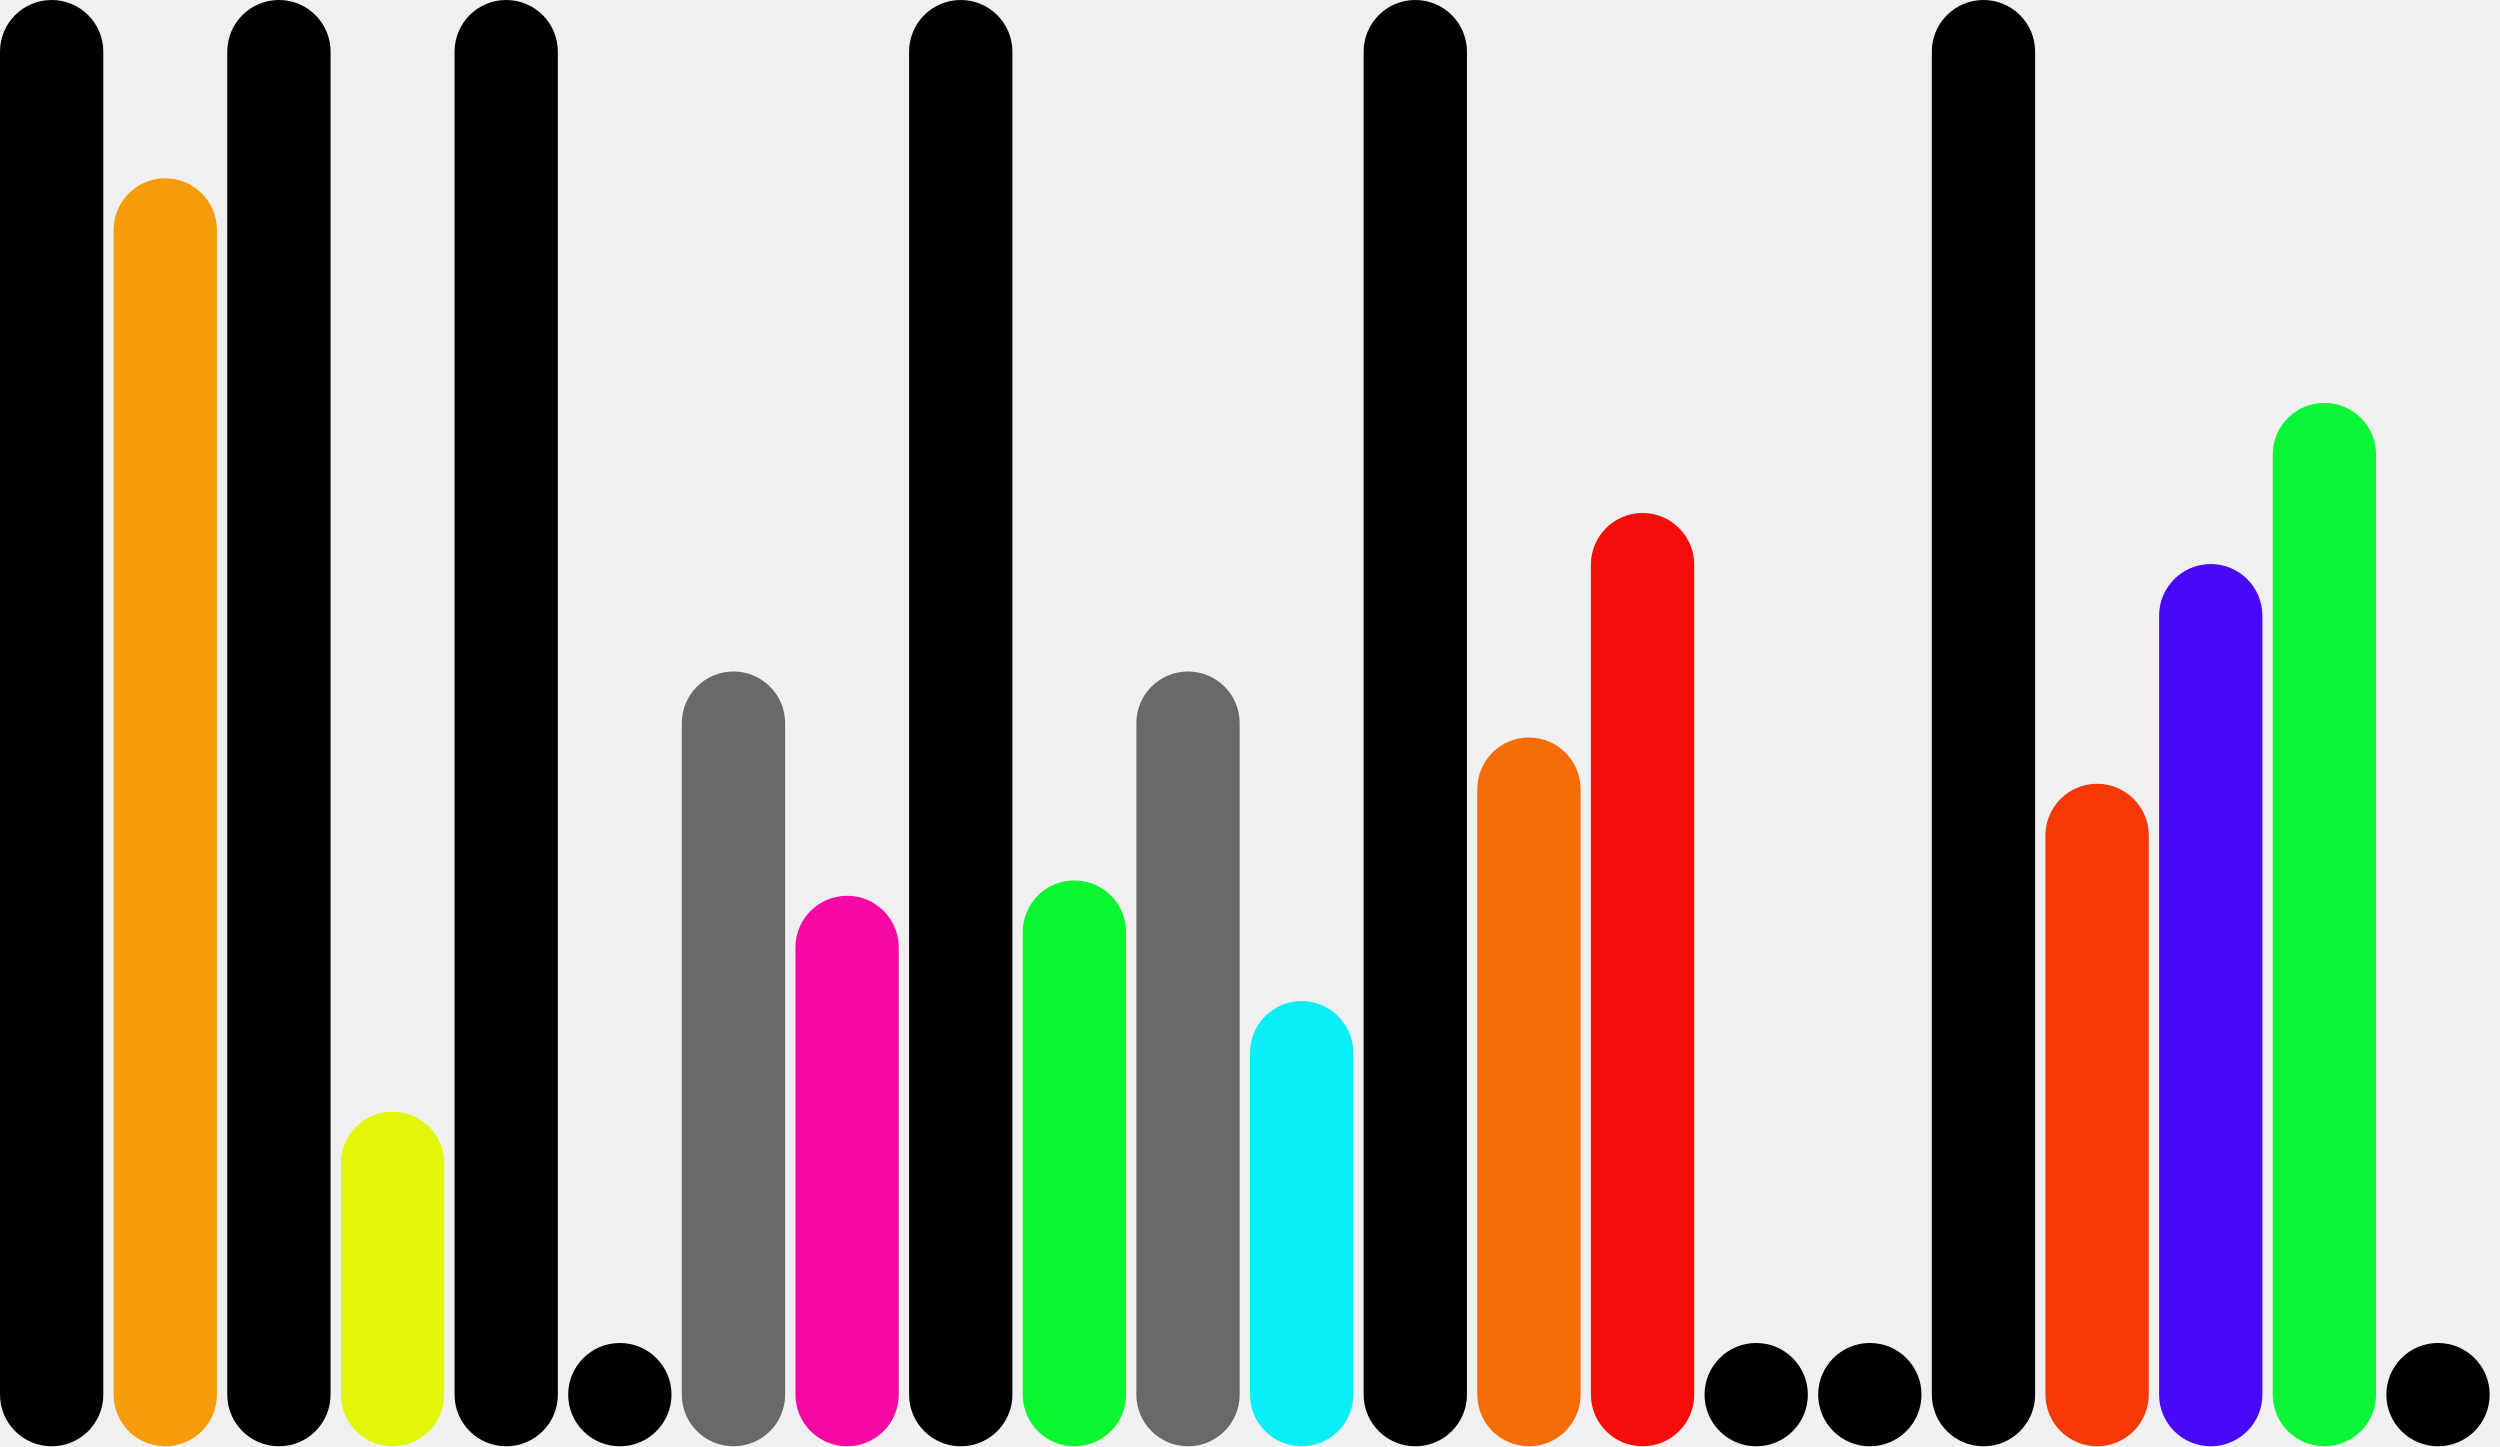
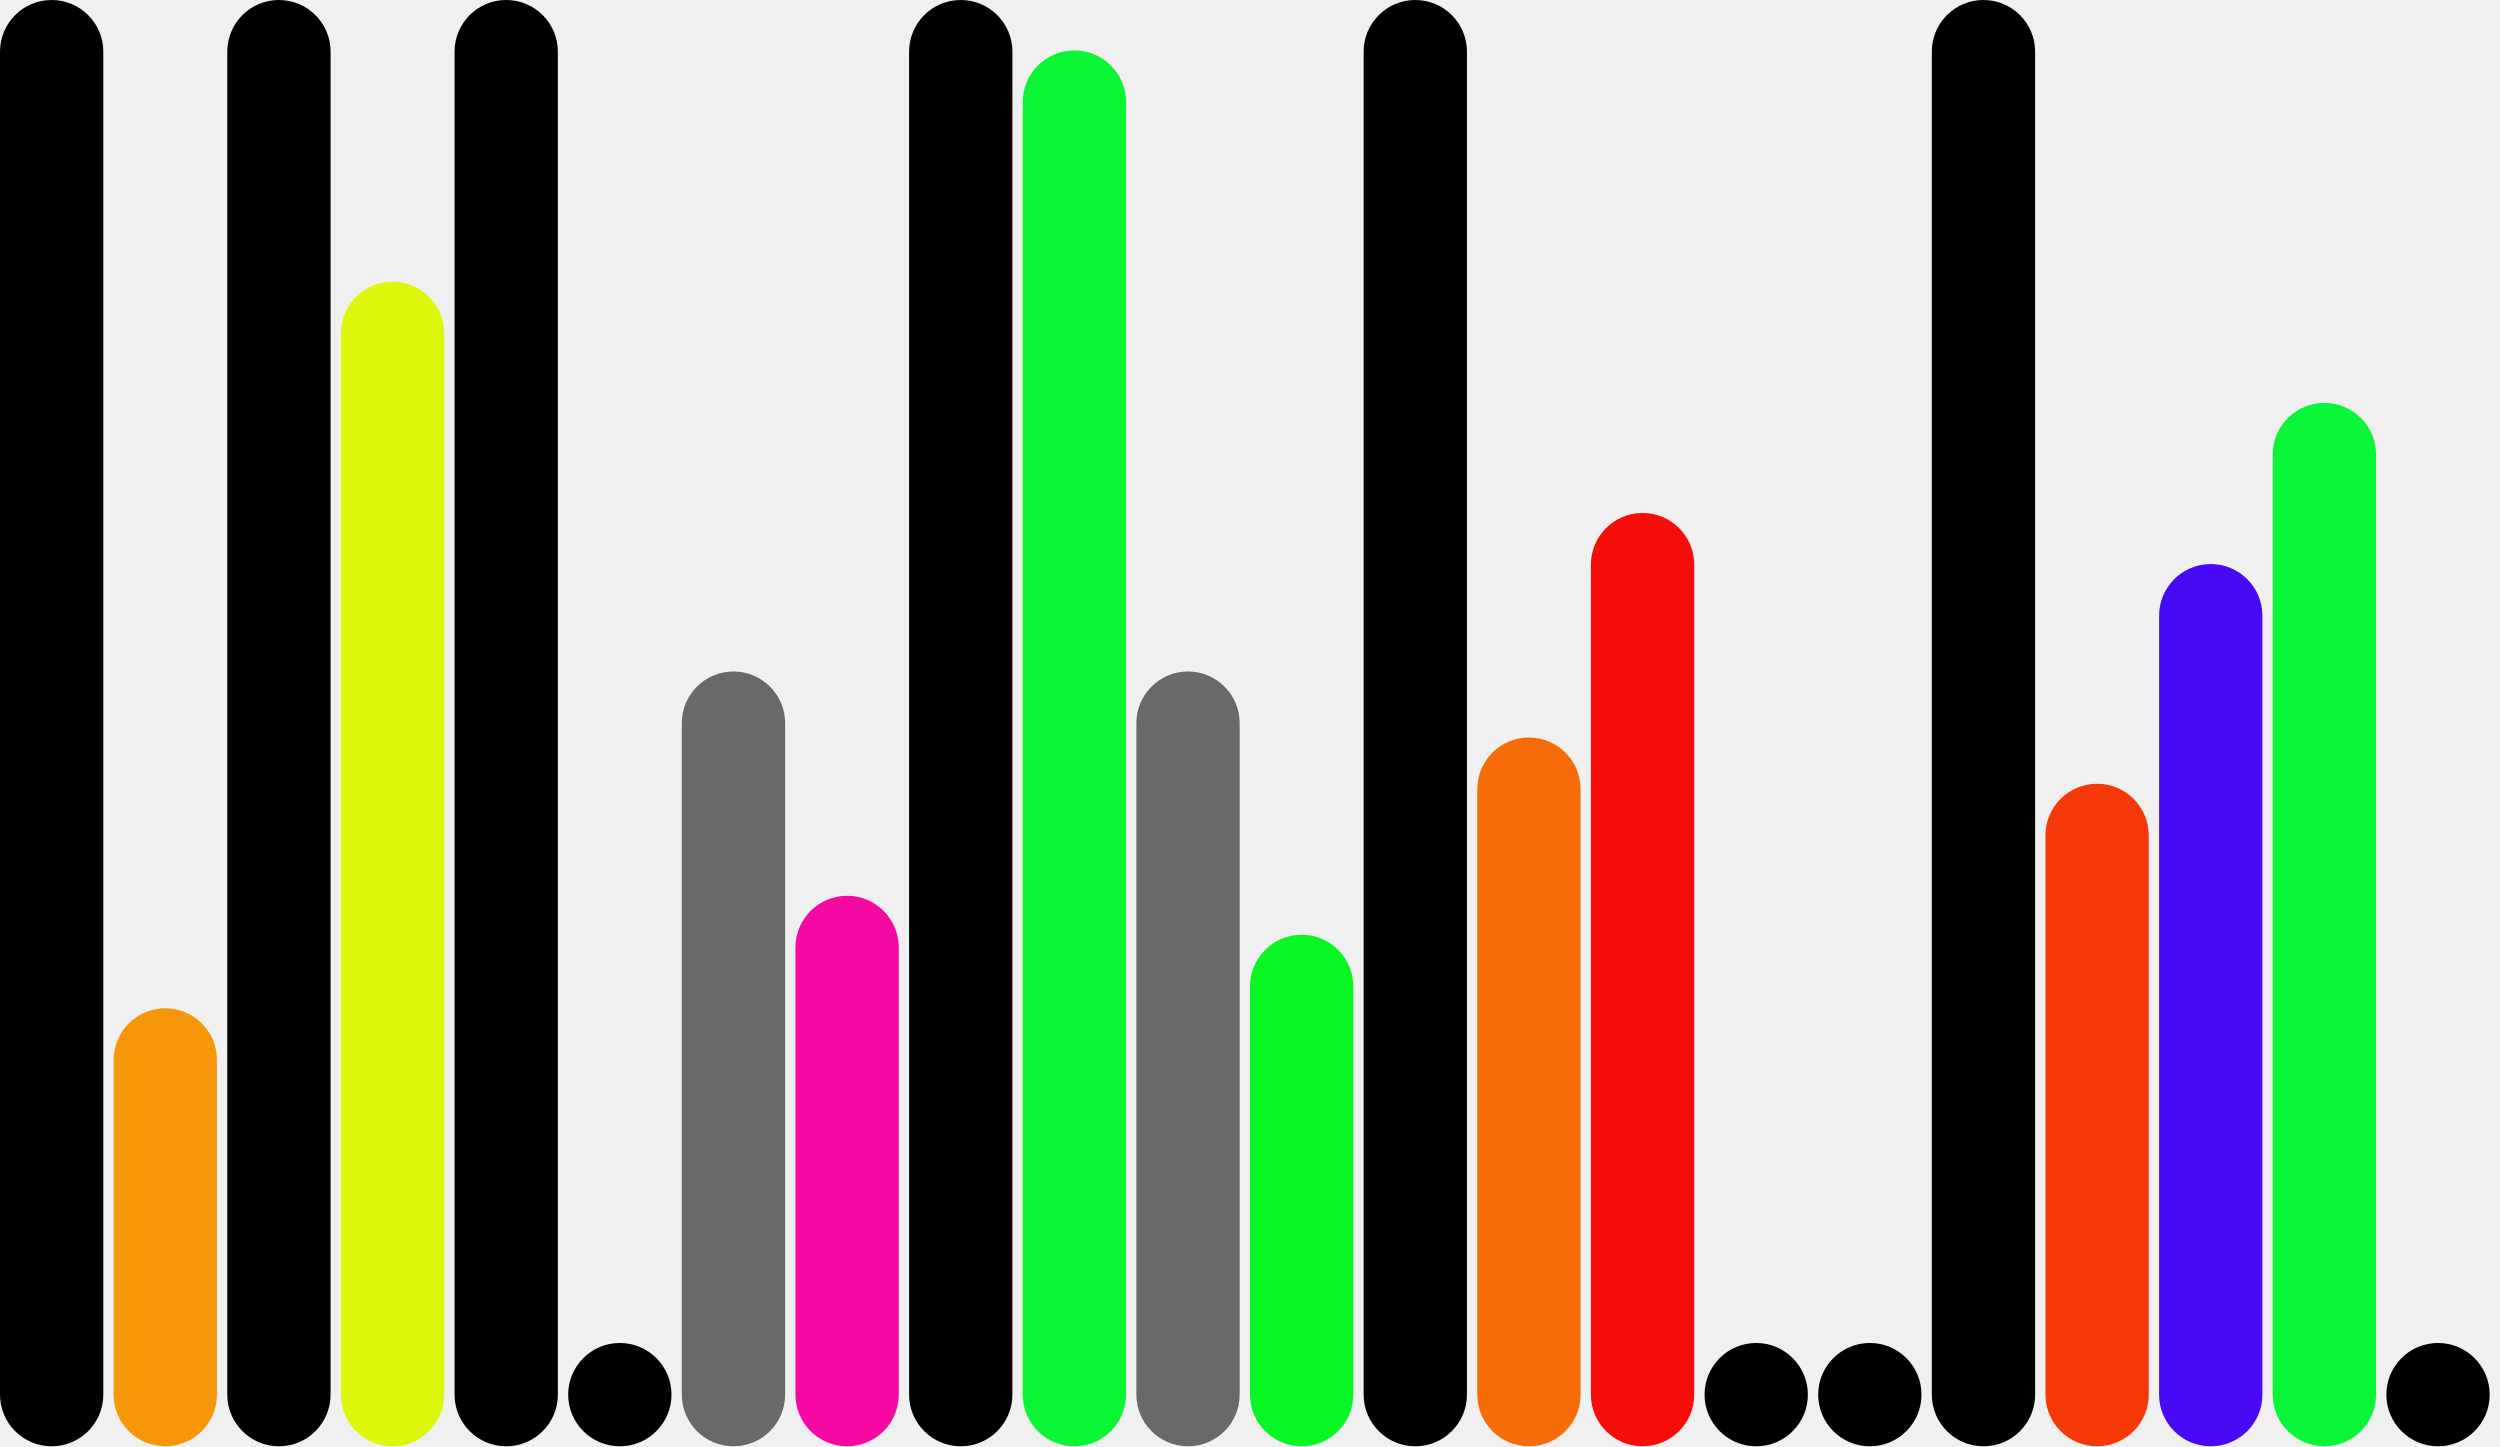
<svg xmlns="http://www.w3.org/2000/svg" version="1.1" baseProfile="full" width="242" height="140">
  <rect x="0" y="0" width=";242" height="140" style="fill:white;" />
  <rect x="0" y="0" rx="5" ry="5" width="10" height="140" style="fill:black" />
-   <rect x="11" y="17.256" rx="5" ry="5" width="10" height="122.744" style="fill:hsl(37,93%,50%)" />
+   <rect x="11" y="97.601" rx="5" ry="5" width="10" height="42.399" style="fill:hsl(36,93%,50%)" />
  <rect x="22" y="0" rx="5" ry="5" width="10" height="140" style="fill:black" />
-   <rect x="33" y="107.613" rx="5" ry="5" width="10" height="32.387" style="fill:hsl(65,93%,50%)" />
+   <rect x="33" y="27.268" rx="5" ry="5" width="10" height="112.732" style="fill:hsl(66,93%,50%)" />
  <rect x="44" y="0" rx="5" ry="5" width="10" height="140" style="fill:black" />
  <rect x="55" y="130" rx="5" ry="5" width="10" height="10" style="fill:black" />
  <rect x="66" y="65" rx="5" ry="5" width="10" height="75" style="fill:dimgray" />
  <rect x="77" y="86.71" rx="5" ry="5" width="10" height="53.29" style="fill:hsl(321,93%,50%)" />
  <rect x="88" y="0" rx="5" ry="5" width="10" height="140" style="fill:black" />
-   <rect x="99" y="85.226" rx="5" ry="5" width="10" height="54.774" style="fill:hsl(130,93%,50%)" />
+   <rect x="99" y="4.881" rx="5" ry="5" width="10" height="135.119" style="fill:hsl(131,93%,50%)" />
  <rect x="110" y="65" rx="5" ry="5" width="10" height="75" style="fill:dimgray" />
-   <rect x="121" y="96.904" rx="5" ry="5" width="10" height="43.096" style="fill:hsl(182,93%,50%)" />
+   <rect x="121" y="90.483" rx="5" ry="5" width="10" height="49.517" style="fill:hsl(127,93%,50%)" />
  <rect x="132" y="0" rx="5" ry="5" width="10" height="140" style="fill:black" />
  <rect x="143" y="71.389" rx="5" ry="5" width="10" height="68.611" style="fill:hsl(25,93%,50%)" />
  <rect x="154" y="49.656" rx="5" ry="5" width="10" height="90.344" style="fill:hsl(1,93%,50%)" />
  <rect x="165" y="130" rx="5" ry="5" width="10" height="10" style="fill:black" />
  <rect x="176" y="130" rx="5" ry="5" width="10" height="10" style="fill:black" />
  <rect x="187" y="0" rx="5" ry="5" width="10" height="140" style="fill:black" />
  <rect x="198" y="75.867" rx="5" ry="5" width="10" height="64.133" style="fill:hsl(12,93%,50%)" />
  <rect x="209" y="54.6" rx="5" ry="5" width="10" height="85.4" style="fill:hsl(256,93%,50%)" />
  <rect x="220" y="39" rx="5" ry="5" width="10" height="101" style="fill:hsl(132,93%,50%)" />
  <rect x="231" y="130" rx="5" ry="5" width="10" height="10" style="fill:black" />
</svg>
